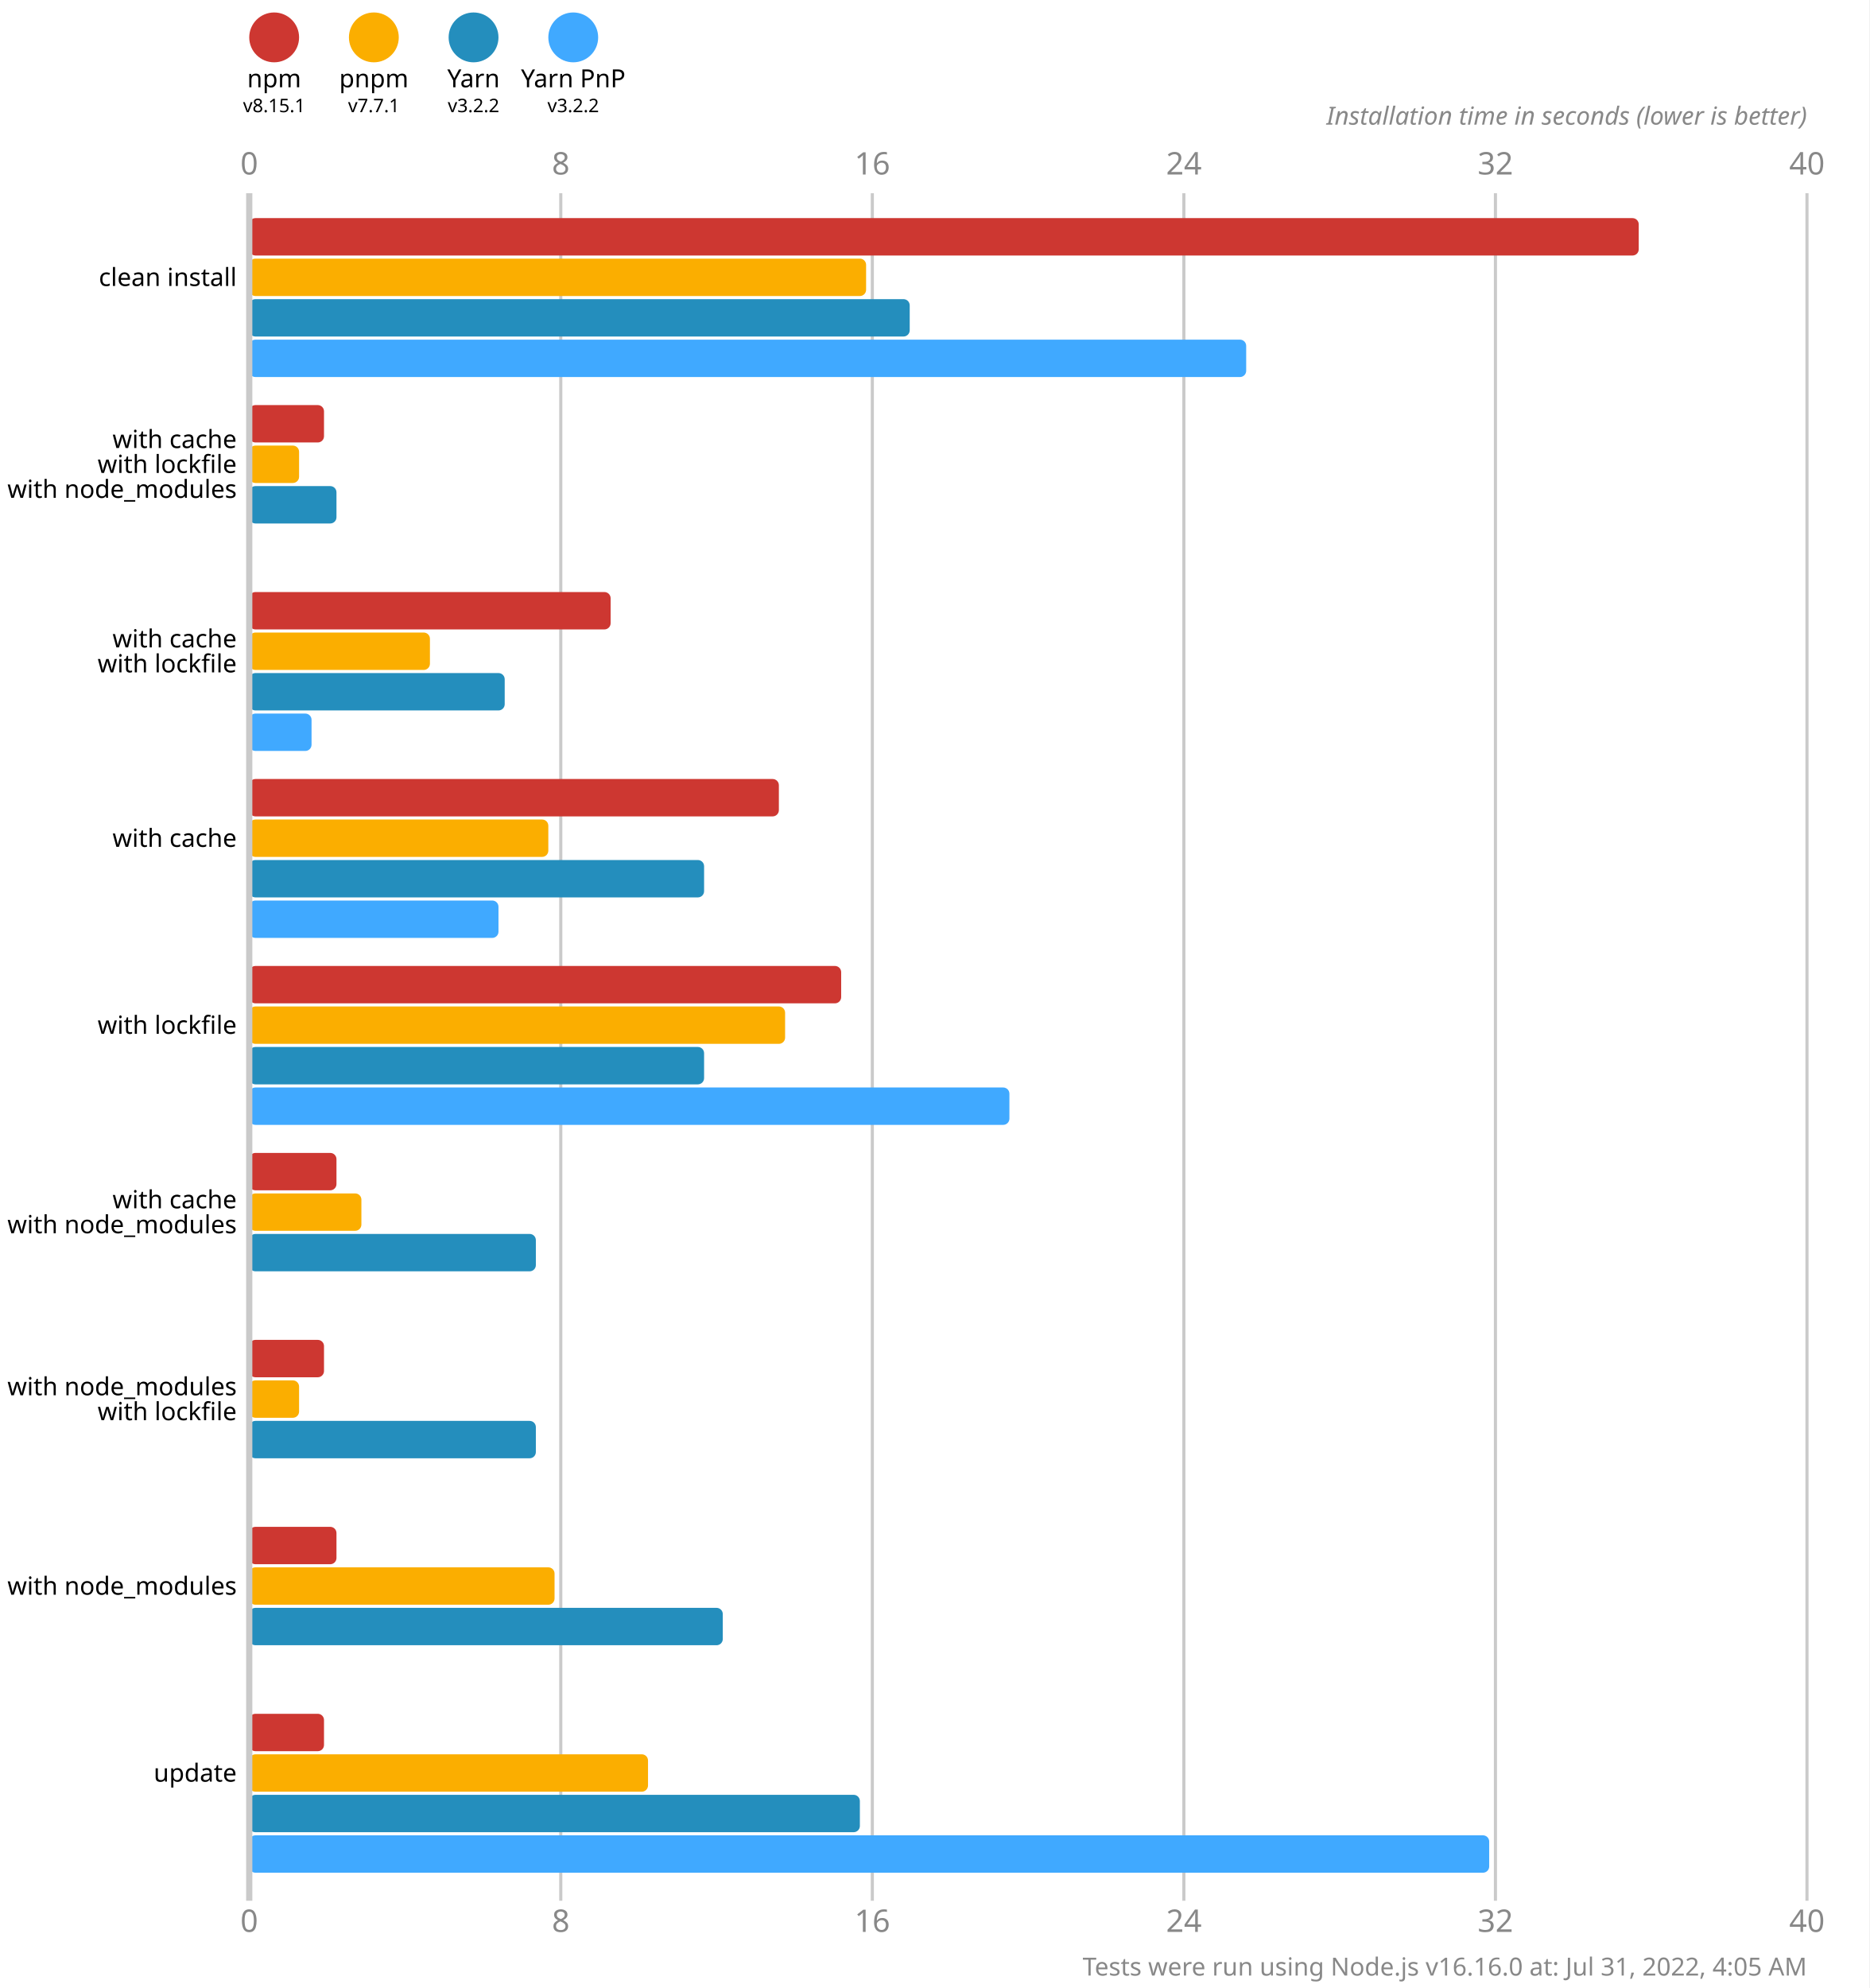
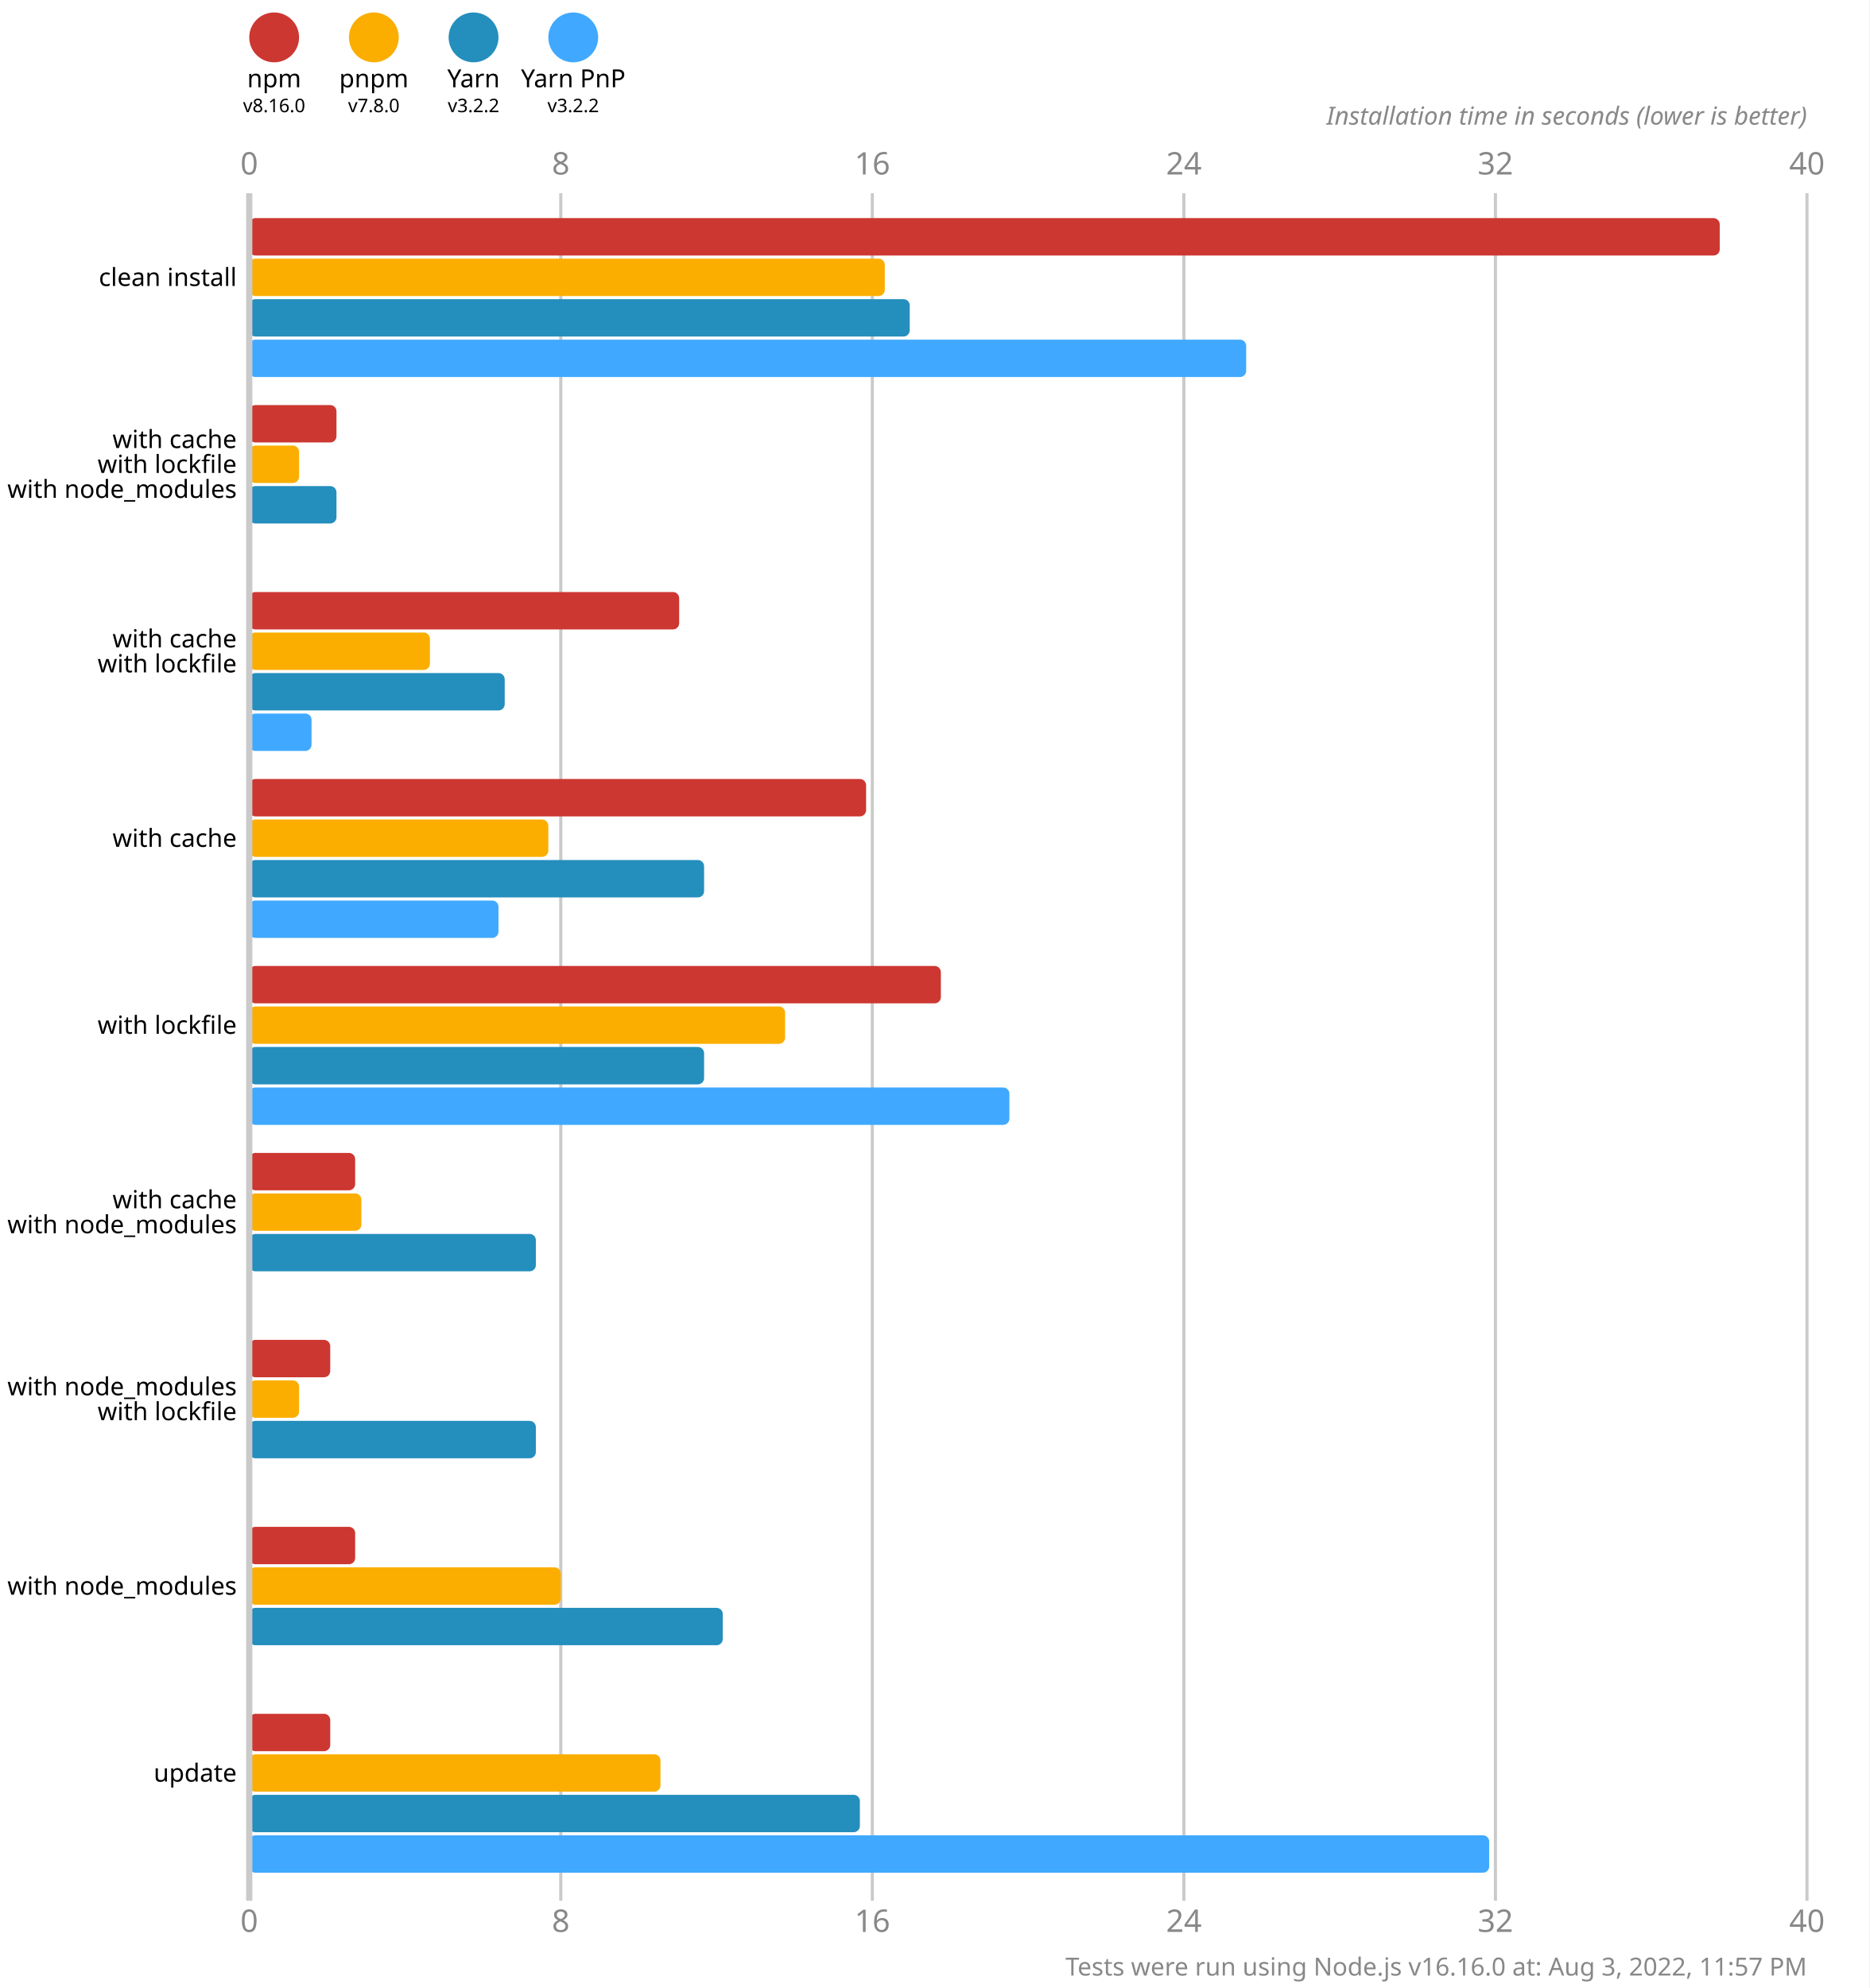
<svg xmlns="http://www.w3.org/2000/svg" version="1.1" viewBox="0 0 300 319">
  <style>
    .font { font-family: sans-serif; }
    .s3 { font-size: 3px; }
    .s4 { font-size: 4px; }
    .s5 { font-size: 5px; }
    .line { stroke: #cacaca; }
    .width { stroke-width: 0.5; }
    .text { fill: #888; }
  </style>
  <rect x="0" y="0" width="300" height="319" fill="#fff" />
  <circle cx="44" cy="6" r="4" fill="#cd3731" />
  <text x="44" y="14" class="font s4" text-anchor="middle">npm</text>
-   <text x="44" y="18" class="font s3" text-anchor="middle">v8.15.1</text>
+   <text x="44" y="18" class="font s3" text-anchor="middle">v8.16.0</text>
  <circle cx="60" cy="6" r="4" fill="#fbae00" />
  <text x="60" y="14" class="font s4" text-anchor="middle">pnpm</text>
-   <text x="60" y="18" class="font s3" text-anchor="middle">v7.7.1</text>
+   <text x="60" y="18" class="font s3" text-anchor="middle">v7.8.0</text>
  <circle cx="76" cy="6" r="4" fill="#248ebd" />
  <text x="76" y="14" class="font s4" text-anchor="middle">Yarn</text>
  <text x="76" y="18" class="font s3" text-anchor="middle">v3.2.2</text>
  <circle cx="92" cy="6" r="4" fill="#40a9ff" />
  <text x="92" y="14" class="font s4" text-anchor="middle">Yarn PnP</text>
  <text x="92" y="18" class="font s3" text-anchor="middle">v3.2.2</text>
  <text x="40" y="28" class="font s5 text" text-anchor="middle">0</text>
  <text x="40" y="310" class="font s5 text" text-anchor="middle">0</text>
  <line x1="90" y1="31" x2="90" y2="305" class="line width" />
  <text x="90" y="28" class="font s5 text" text-anchor="middle">8</text>
  <text x="90" y="310" class="font s5 text" text-anchor="middle">8</text>
  <line x1="140" y1="31" x2="140" y2="305" class="line width" />
  <text x="140" y="28" class="font s5 text" text-anchor="middle">16</text>
  <text x="140" y="310" class="font s5 text" text-anchor="middle">16</text>
  <line x1="190" y1="31" x2="190" y2="305" class="line width" />
  <text x="190" y="28" class="font s5 text" text-anchor="middle">24</text>
  <text x="190" y="310" class="font s5 text" text-anchor="middle">24</text>
  <line x1="240" y1="31" x2="240" y2="305" class="line width" />
  <text x="240" y="28" class="font s5 text" text-anchor="middle">32</text>
  <text x="240" y="310" class="font s5 text" text-anchor="middle">32</text>
  <line x1="290" y1="31" x2="290" y2="305" class="line width" />
  <text x="290" y="28" class="font s5 text" text-anchor="middle">40</text>
  <text x="290" y="310" class="font s5 text" text-anchor="middle">40</text>
  <text x="290" y="20" class="font s4 text" font-style="italic" text-anchor="end">Installation time in seconds (lower is better)</text>
-   <rect x="40" y="35" width="223" height="6" fill="#cd3731" rx="1" ry="1" />
-   <rect x="40" y="41.5" width="99" height="6" fill="#fbae00" rx="1" ry="1" />
+   <rect x="40" y="35" width="236" height="6" fill="#cd3731" rx="1" ry="1" />
+   <rect x="40" y="41.5" width="102" height="6" fill="#fbae00" rx="1" ry="1" />
  <rect x="40" y="48" width="106" height="6" fill="#248ebd" rx="1" ry="1" />
  <rect x="40" y="54.5" width="160" height="6" fill="#40a9ff" rx="1" ry="1" />
-   <rect x="40" y="65" width="12" height="6" fill="#cd3731" rx="1" ry="1" />
+   <rect x="40" y="65" width="14" height="6" fill="#cd3731" rx="1" ry="1" />
  <rect x="40" y="71.5" width="8" height="6" fill="#fbae00" rx="1" ry="1" />
  <rect x="40" y="78" width="14" height="6" fill="#248ebd" rx="1" ry="1" />
  <rect x="40" y="84.5" width="0" height="6" fill="#40a9ff" rx="1" ry="1" />
-   <rect x="40" y="95" width="58" height="6" fill="#cd3731" rx="1" ry="1" />
+   <rect x="40" y="95" width="69" height="6" fill="#cd3731" rx="1" ry="1" />
  <rect x="40" y="101.5" width="29" height="6" fill="#fbae00" rx="1" ry="1" />
  <rect x="40" y="108" width="41" height="6" fill="#248ebd" rx="1" ry="1" />
  <rect x="40" y="114.5" width="10" height="6" fill="#40a9ff" rx="1" ry="1" />
-   <rect x="40" y="125" width="85" height="6" fill="#cd3731" rx="1" ry="1" />
+   <rect x="40" y="125" width="99" height="6" fill="#cd3731" rx="1" ry="1" />
  <rect x="40" y="131.5" width="48" height="6" fill="#fbae00" rx="1" ry="1" />
  <rect x="40" y="138" width="73" height="6" fill="#248ebd" rx="1" ry="1" />
  <rect x="40" y="144.5" width="40" height="6" fill="#40a9ff" rx="1" ry="1" />
-   <rect x="40" y="155" width="95" height="6" fill="#cd3731" rx="1" ry="1" />
+   <rect x="40" y="155" width="111" height="6" fill="#cd3731" rx="1" ry="1" />
  <rect x="40" y="161.5" width="86" height="6" fill="#fbae00" rx="1" ry="1" />
  <rect x="40" y="168" width="73" height="6" fill="#248ebd" rx="1" ry="1" />
  <rect x="40" y="174.5" width="122" height="6" fill="#40a9ff" rx="1" ry="1" />
-   <rect x="40" y="185" width="14" height="6" fill="#cd3731" rx="1" ry="1" />
+   <rect x="40" y="185" width="17" height="6" fill="#cd3731" rx="1" ry="1" />
  <rect x="40" y="191.5" width="18" height="6" fill="#fbae00" rx="1" ry="1" />
  <rect x="40" y="198" width="46" height="6" fill="#248ebd" rx="1" ry="1" />
  <rect x="40" y="204.5" width="0" height="6" fill="#40a9ff" rx="1" ry="1" />
-   <rect x="40" y="215" width="12" height="6" fill="#cd3731" rx="1" ry="1" />
+   <rect x="40" y="215" width="13" height="6" fill="#cd3731" rx="1" ry="1" />
  <rect x="40" y="221.5" width="8" height="6" fill="#fbae00" rx="1" ry="1" />
  <rect x="40" y="228" width="46" height="6" fill="#248ebd" rx="1" ry="1" />
  <rect x="40" y="234.5" width="0" height="6" fill="#40a9ff" rx="1" ry="1" />
-   <rect x="40" y="245" width="14" height="6" fill="#cd3731" rx="1" ry="1" />
-   <rect x="40" y="251.5" width="49" height="6" fill="#fbae00" rx="1" ry="1" />
+   <rect x="40" y="245" width="17" height="6" fill="#cd3731" rx="1" ry="1" />
+   <rect x="40" y="251.5" width="50" height="6" fill="#fbae00" rx="1" ry="1" />
  <rect x="40" y="258" width="76" height="6" fill="#248ebd" rx="1" ry="1" />
  <rect x="40" y="264.5" width="0" height="6" fill="#40a9ff" rx="1" ry="1" />
-   <rect x="40" y="275" width="12" height="6" fill="#cd3731" rx="1" ry="1" />
-   <rect x="40" y="281.5" width="64" height="6" fill="#fbae00" rx="1" ry="1" />
+   <rect x="40" y="275" width="13" height="6" fill="#cd3731" rx="1" ry="1" />
+   <rect x="40" y="281.5" width="66" height="6" fill="#fbae00" rx="1" ry="1" />
  <rect x="40" y="288" width="98" height="6" fill="#248ebd" rx="1" ry="1" />
  <rect x="40" y="294.5" width="199" height="6" fill="#40a9ff" rx="1" ry="1" />
  <line x1="40" y1="31" x2="40" y2="305" class="line" />
  <text x="38" y="44.5" class="font s4" dominant-baseline="middle" text-anchor="end">clean install</text>
  <text x="38" y="70.5" class="font s4" dominant-baseline="middle" text-anchor="end">with cache</text>
  <text x="38" y="74.5" class="font s4" dominant-baseline="middle" text-anchor="end">with lockfile</text>
  <text x="38" y="78.5" class="font s4" dominant-baseline="middle" text-anchor="end">with node_modules</text>
  <text x="38" y="102.5" class="font s4" dominant-baseline="middle" text-anchor="end">with cache</text>
  <text x="38" y="106.5" class="font s4" dominant-baseline="middle" text-anchor="end">with lockfile</text>
  <text x="38" y="134.5" class="font s4" dominant-baseline="middle" text-anchor="end">with cache</text>
  <text x="38" y="164.5" class="font s4" dominant-baseline="middle" text-anchor="end">with lockfile</text>
  <text x="38" y="192.5" class="font s4" dominant-baseline="middle" text-anchor="end">with cache</text>
  <text x="38" y="196.5" class="font s4" dominant-baseline="middle" text-anchor="end">with node_modules</text>
  <text x="38" y="222.5" class="font s4" dominant-baseline="middle" text-anchor="end">with node_modules</text>
  <text x="38" y="226.5" class="font s4" dominant-baseline="middle" text-anchor="end">with lockfile</text>
  <text x="38" y="254.5" class="font s4" dominant-baseline="middle" text-anchor="end">with node_modules</text>
  <text x="38" y="284.5" class="font s4" dominant-baseline="middle" text-anchor="end">update</text>
-   <text x="290" y="317" class="font s4 text" text-anchor="end">Tests were run using Node.js v16.16.0 at: Jul 31, 2022, 4:05 AM</text>
+   <text x="290" y="317" class="font s4 text" text-anchor="end">Tests were run using Node.js v16.16.0 at: Aug 3, 2022, 11:57 PM</text>
</svg>
